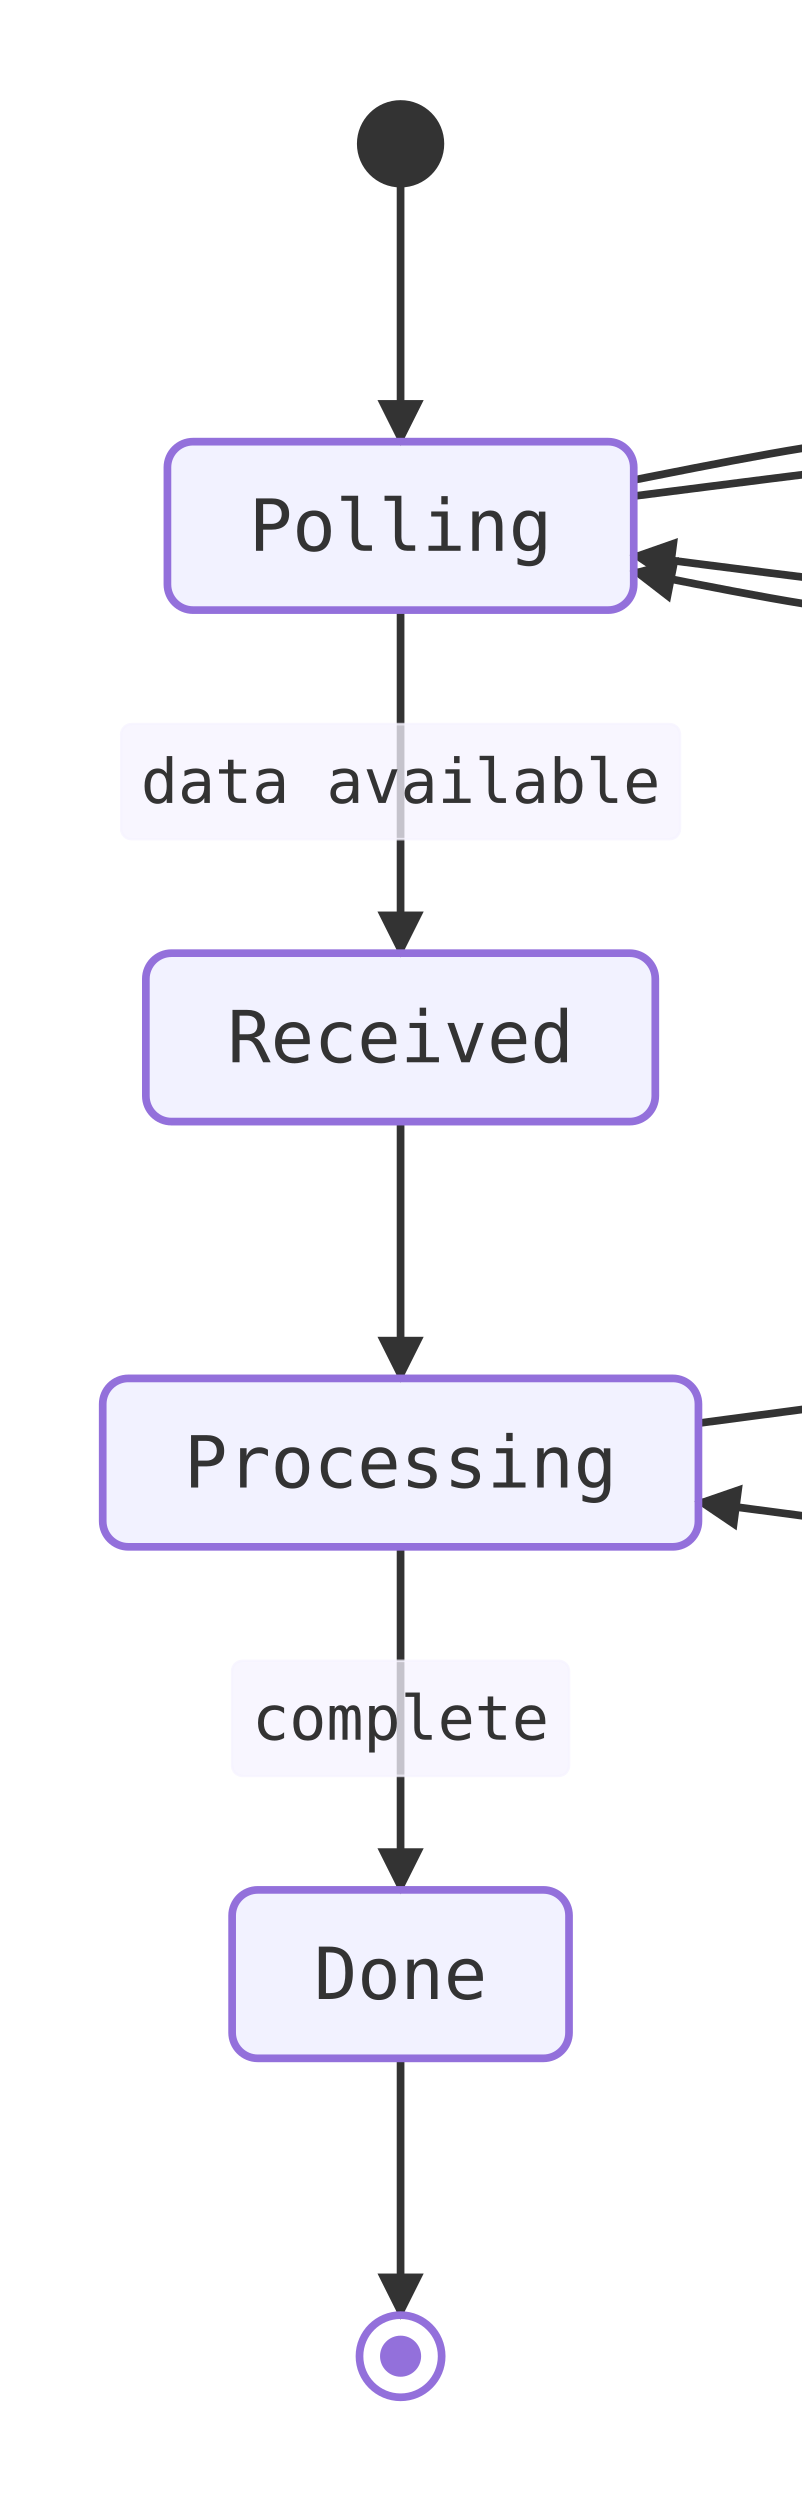
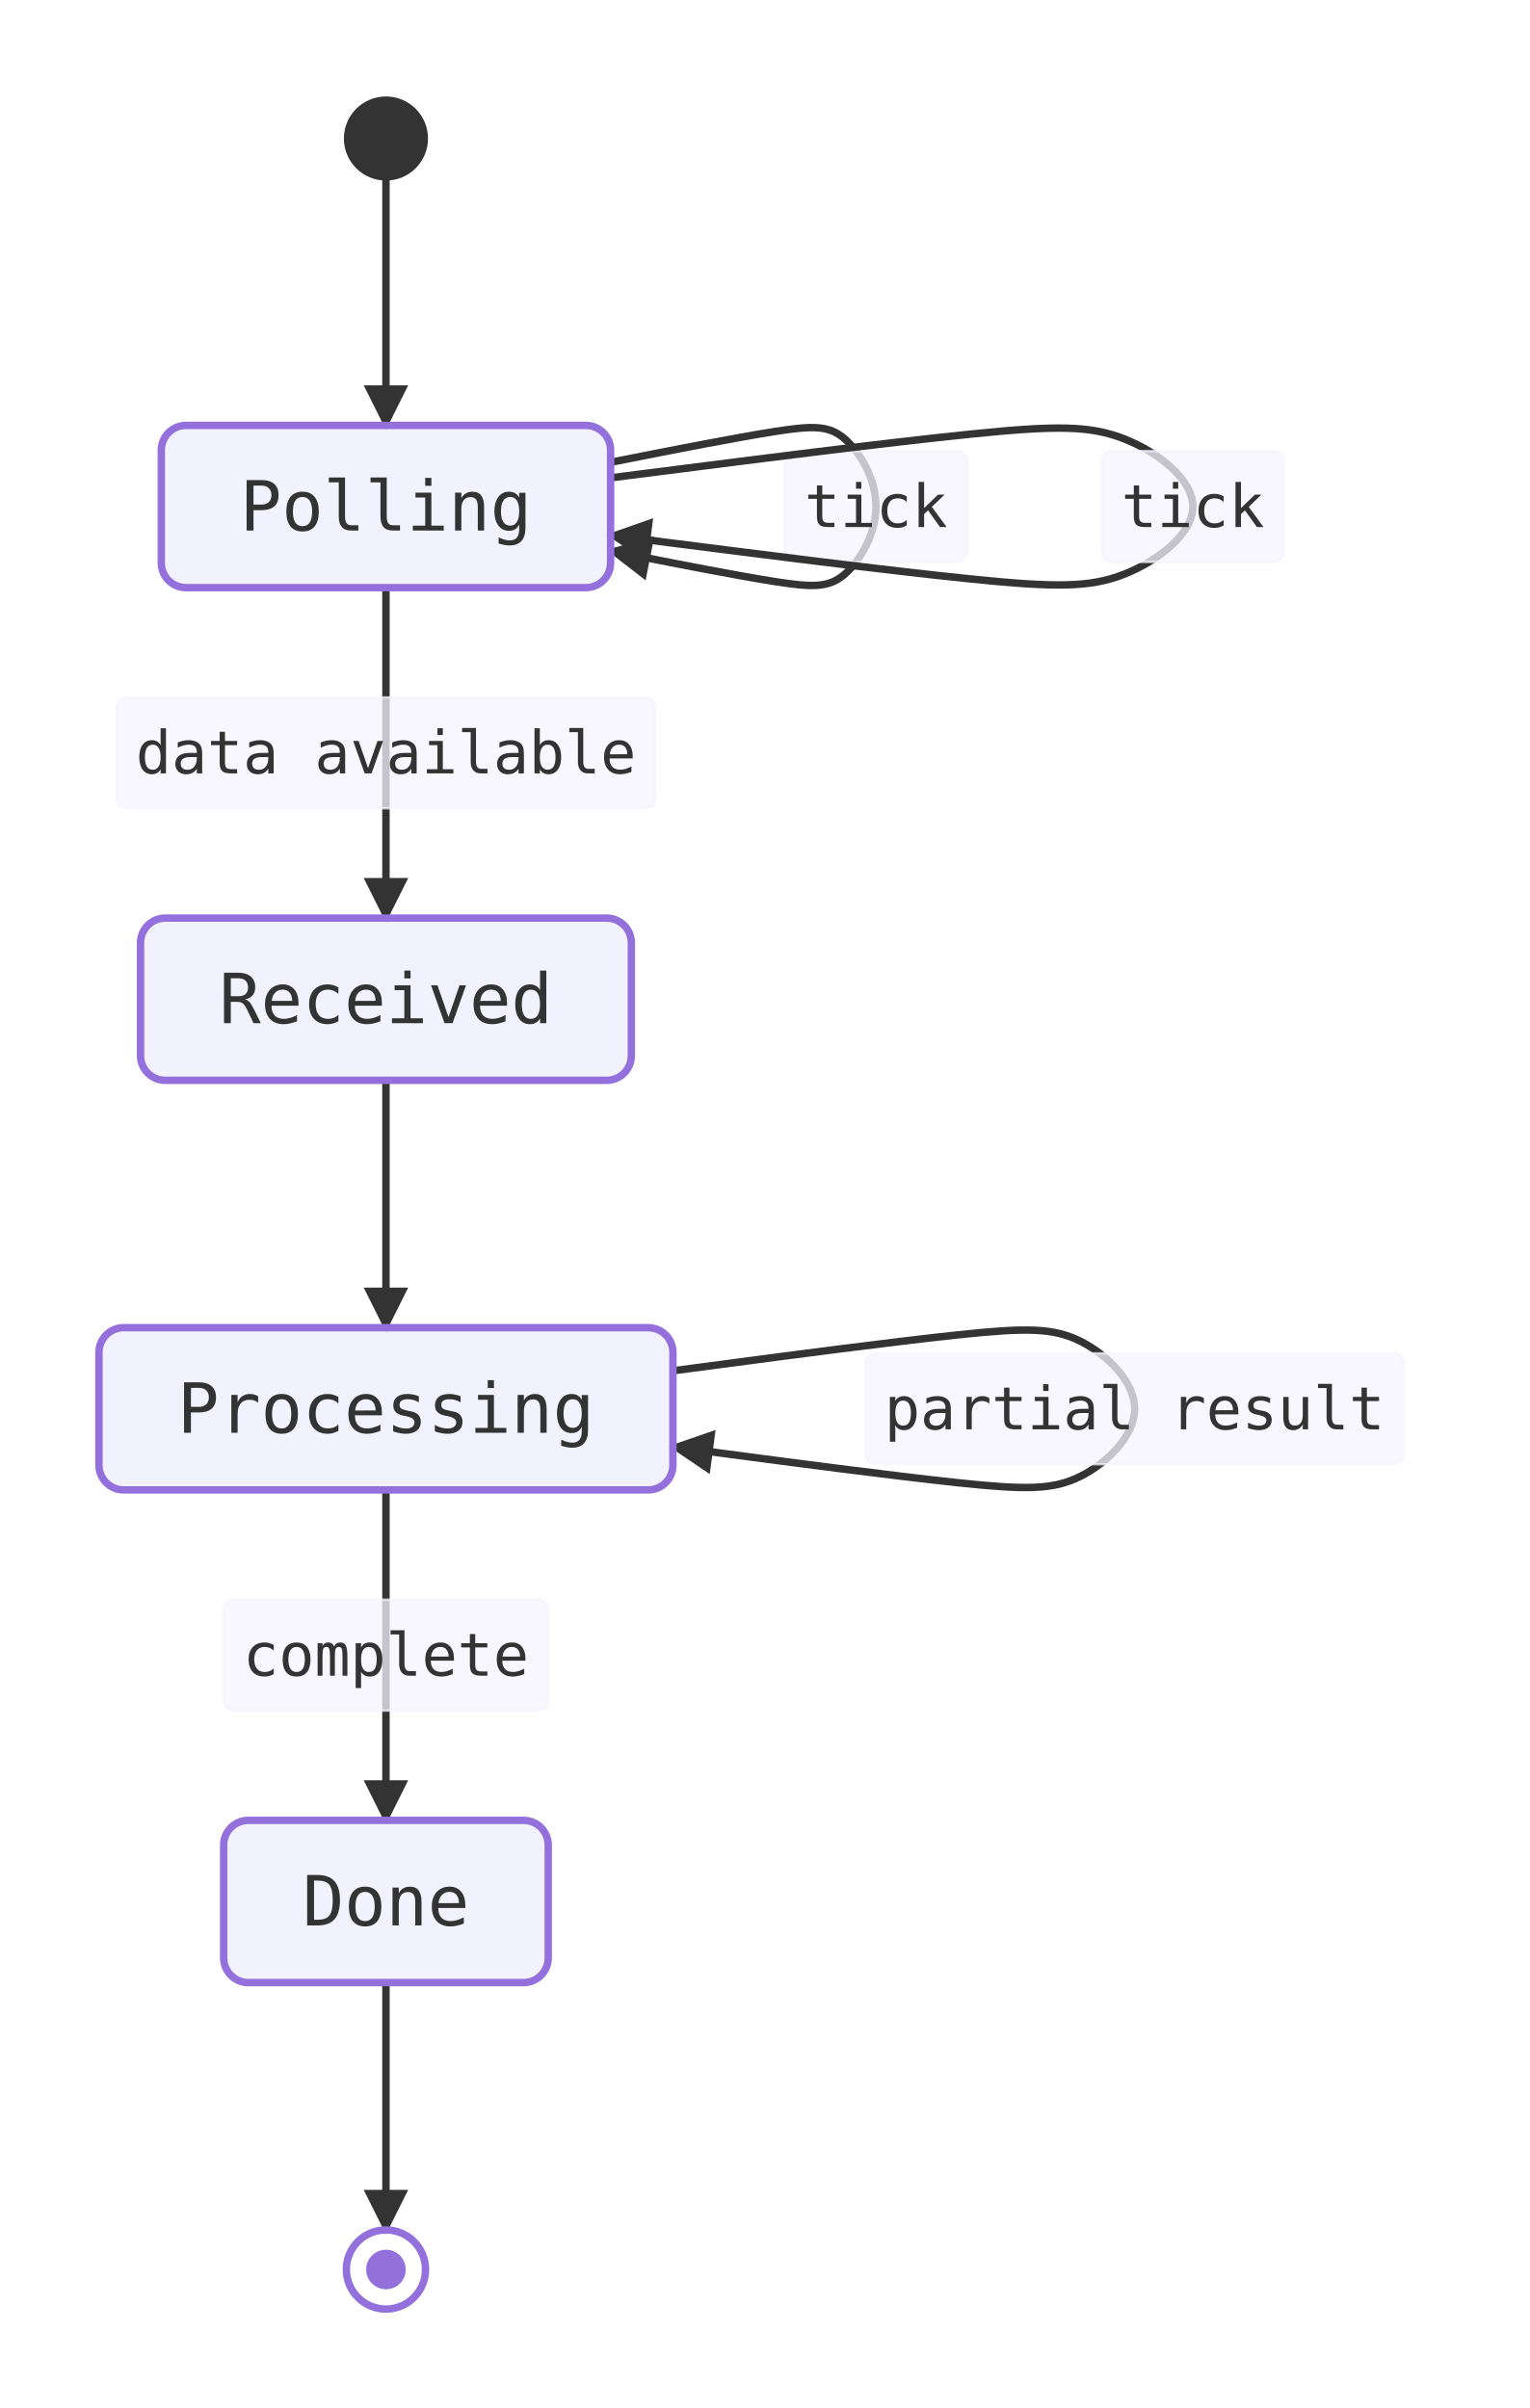
- <svg xmlns="http://www.w3.org/2000/svg" viewBox="0 0 156 486.8" width="156" height="486.8">
+ <svg xmlns="http://www.w3.org/2000/svg" viewBox="0 0 309.2 486.8" width="309.2" height="486.8">
  <defs>
    <marker id="arrow-point" viewBox="0 0 10 10" refX="9" refY="5" markerWidth="6" markerHeight="6" orient="auto-start-reverse">
      <path d="M0 0 L10 5 L0 10 Z" fill="#333333" />
    </marker>
  </defs>
  <g transform="translate(20, 20)">
    <path d="M103.4 73.46 L109.71 72.22 C116.02 70.97 128.64 68.49 136.53 67.24 C144.42 66 147.58 66 150.73 68.73 C153.89 71.47 157.04 76.93 157.04 82.4 C157.04 87.87 153.89 93.33 150.73 96.07 C147.58 98.8 144.42 98.8 136.53 97.56 C128.64 96.31 116.02 93.83 109.71 92.58 L103.4 91.34" fill="none" stroke="#333333" stroke-width="1.5" marker-end="url(#arrow-point)" />
    <rect x="138.64" y="71.2" width="36.8" height="22.4" rx="2" ry="2" fill="#f5f3ffbf" stroke="#f5f3ffbf" stroke-width="0.5" />
    <text x="157.04" y="82.4" text-anchor="middle" dominant-baseline="central" font-size="12px" font-family="'Intel One Mono', 'SF Mono', 'Cascadia Code', 'JetBrains Mono', 'Fira Code', 'Consolas', 'Menlo', monospace" fill="#333333">tick</text>
    <path d="M103.4 76.6 L117.24 74.84 C131.09 73.07 158.78 69.53 176.08 67.77 C193.39 66 200.31 66 207.23 68.73 C214.16 71.47 221.08 76.93 221.08 82.4 C221.08 87.87 214.16 93.33 207.23 96.07 C200.31 98.8 193.39 98.8 176.08 97.03 C158.78 95.27 131.09 91.73 117.24 89.96 L103.4 88.2" fill="none" stroke="#333333" stroke-width="1.5" marker-end="url(#arrow-point)" />
    <rect x="202.68" y="71.2" width="36.8" height="22.4" rx="2" ry="2" fill="#f5f3ffbf" stroke="#f5f3ffbf" stroke-width="0.5" />
    <text x="221.08" y="82.4" text-anchor="middle" dominant-baseline="central" font-size="12px" font-family="'Intel One Mono', 'SF Mono', 'Cascadia Code', 'JetBrains Mono', 'Fira Code', 'Consolas', 'Menlo', monospace" fill="#333333">tick</text>
    <path d="M116 257.12 L126.98 255.67 C137.96 254.21 159.91 251.31 173.63 249.85 C187.36 248.4 192.84 248.4 198.33 251.13 C203.82 253.87 209.31 259.33 209.31 264.8 C209.31 270.27 203.82 275.73 198.33 278.47 C192.84 281.2 187.36 281.2 173.63 279.75 C159.91 278.29 137.96 275.39 126.98 273.93 L116 272.48" fill="none" stroke="#333333" stroke-width="1.5" marker-end="url(#arrow-point)" />
    <rect x="154.91" y="253.6" width="108.8" height="22.4" rx="2" ry="2" fill="#f5f3ffbf" stroke="#f5f3ffbf" stroke-width="0.5" />
    <text x="209.31" y="264.8" text-anchor="middle" dominant-baseline="central" font-size="12px" font-family="'Intel One Mono', 'SF Mono', 'Cascadia Code', 'JetBrains Mono', 'Fira Code', 'Consolas', 'Menlo', monospace" fill="#333333">partial result</text>
    <path d="M58 16 L58 20.17 C58 24.33 58 32.67 58 41 C58 49.33 58 57.67 58 61.83 L58 66" fill="none" stroke="#333333" stroke-width="1.5" marker-end="url(#arrow-point)" />
    <path d="M58 98.8 L58 104.37 C58 109.93 58 121.07 58 132.2 C58 143.33 58 154.47 58 160.03 L58 165.6" fill="none" stroke="#333333" stroke-width="1.5" marker-end="url(#arrow-point)" />
    <rect x="3.6" y="121" width="108.8" height="22.4" rx="2" ry="2" fill="#f5f3ffbf" stroke="#f5f3ffbf" stroke-width="0.5" />
    <text x="58" y="132.2" text-anchor="middle" dominant-baseline="central" font-size="12px" font-family="'Intel One Mono', 'SF Mono', 'Cascadia Code', 'JetBrains Mono', 'Fira Code', 'Consolas', 'Menlo', monospace" fill="#333333">data available</text>
    <path d="M58 198.4 L58 202.57 C58 206.73 58 215.07 58 223.4 C58 231.73 58 240.07 58 244.23 L58 248.4" fill="none" stroke="#333333" stroke-width="1.5" marker-end="url(#arrow-point)" />
    <path d="M58 281.2 L58 286.77 C58 292.33 58 303.47 58 314.6 C58 325.73 58 336.87 58 342.43 L58 348" fill="none" stroke="#333333" stroke-width="1.5" marker-end="url(#arrow-point)" />
    <rect x="25.2" y="303.4" width="65.6" height="22.4" rx="2" ry="2" fill="#f5f3ffbf" stroke="#f5f3ffbf" stroke-width="0.5" />
    <text x="58" y="314.6" text-anchor="middle" dominant-baseline="central" font-size="12px" font-family="'Intel One Mono', 'SF Mono', 'Cascadia Code', 'JetBrains Mono', 'Fira Code', 'Consolas', 'Menlo', monospace" fill="#333333">complete</text>
    <path d="M58 380.8 L58 384.97 C58 389.13 58 397.47 58 405.8 C58 414.13 58 422.47 58 426.63 L58 430.8" fill="none" stroke="#333333" stroke-width="1.5" marker-end="url(#arrow-point)" />
    <rect x="25.2" y="348" width="65.6" height="32.8" rx="5" ry="5" fill="#ececffb2" stroke="#9370db" stroke-width="1.5" />
    <text x="58" y="364.4" text-anchor="middle" dominant-baseline="central" font-size="14px" font-family="'Intel One Mono', 'SF Mono', 'Cascadia Code', 'JetBrains Mono', 'Fira Code', 'Consolas', 'Menlo', monospace" fill="#333333">Done</text>
    <rect x="12.6" y="66" width="90.8" height="32.8" rx="5" ry="5" fill="#ececffb2" stroke="#9370db" stroke-width="1.5" />
    <text x="58" y="82.4" text-anchor="middle" dominant-baseline="central" font-size="14px" font-family="'Intel One Mono', 'SF Mono', 'Cascadia Code', 'JetBrains Mono', 'Fira Code', 'Consolas', 'Menlo', monospace" fill="#333333">Polling</text>
    <rect x="0" y="248.4" width="116" height="32.8" rx="5" ry="5" fill="#ececffb2" stroke="#9370db" stroke-width="1.5" />
    <text x="58" y="264.8" text-anchor="middle" dominant-baseline="central" font-size="14px" font-family="'Intel One Mono', 'SF Mono', 'Cascadia Code', 'JetBrains Mono', 'Fira Code', 'Consolas', 'Menlo', monospace" fill="#333333">Processing</text>
    <rect x="8.4" y="165.6" width="99.2" height="32.8" rx="5" ry="5" fill="#ececffb2" stroke="#9370db" stroke-width="1.5" />
    <text x="58" y="182" text-anchor="middle" dominant-baseline="central" font-size="14px" font-family="'Intel One Mono', 'SF Mono', 'Cascadia Code', 'JetBrains Mono', 'Fira Code', 'Consolas', 'Menlo', monospace" fill="#333333">Received</text>
    <circle cx="58" cy="438.8" r="8" fill="none" stroke="#9370db" stroke-width="1.5" />
    <circle cx="58" cy="438.8" r="4" fill="#9370db" />
    <circle cx="58" cy="8" r="8" fill="#333333" stroke="#333333" />
  </g>
</svg>
